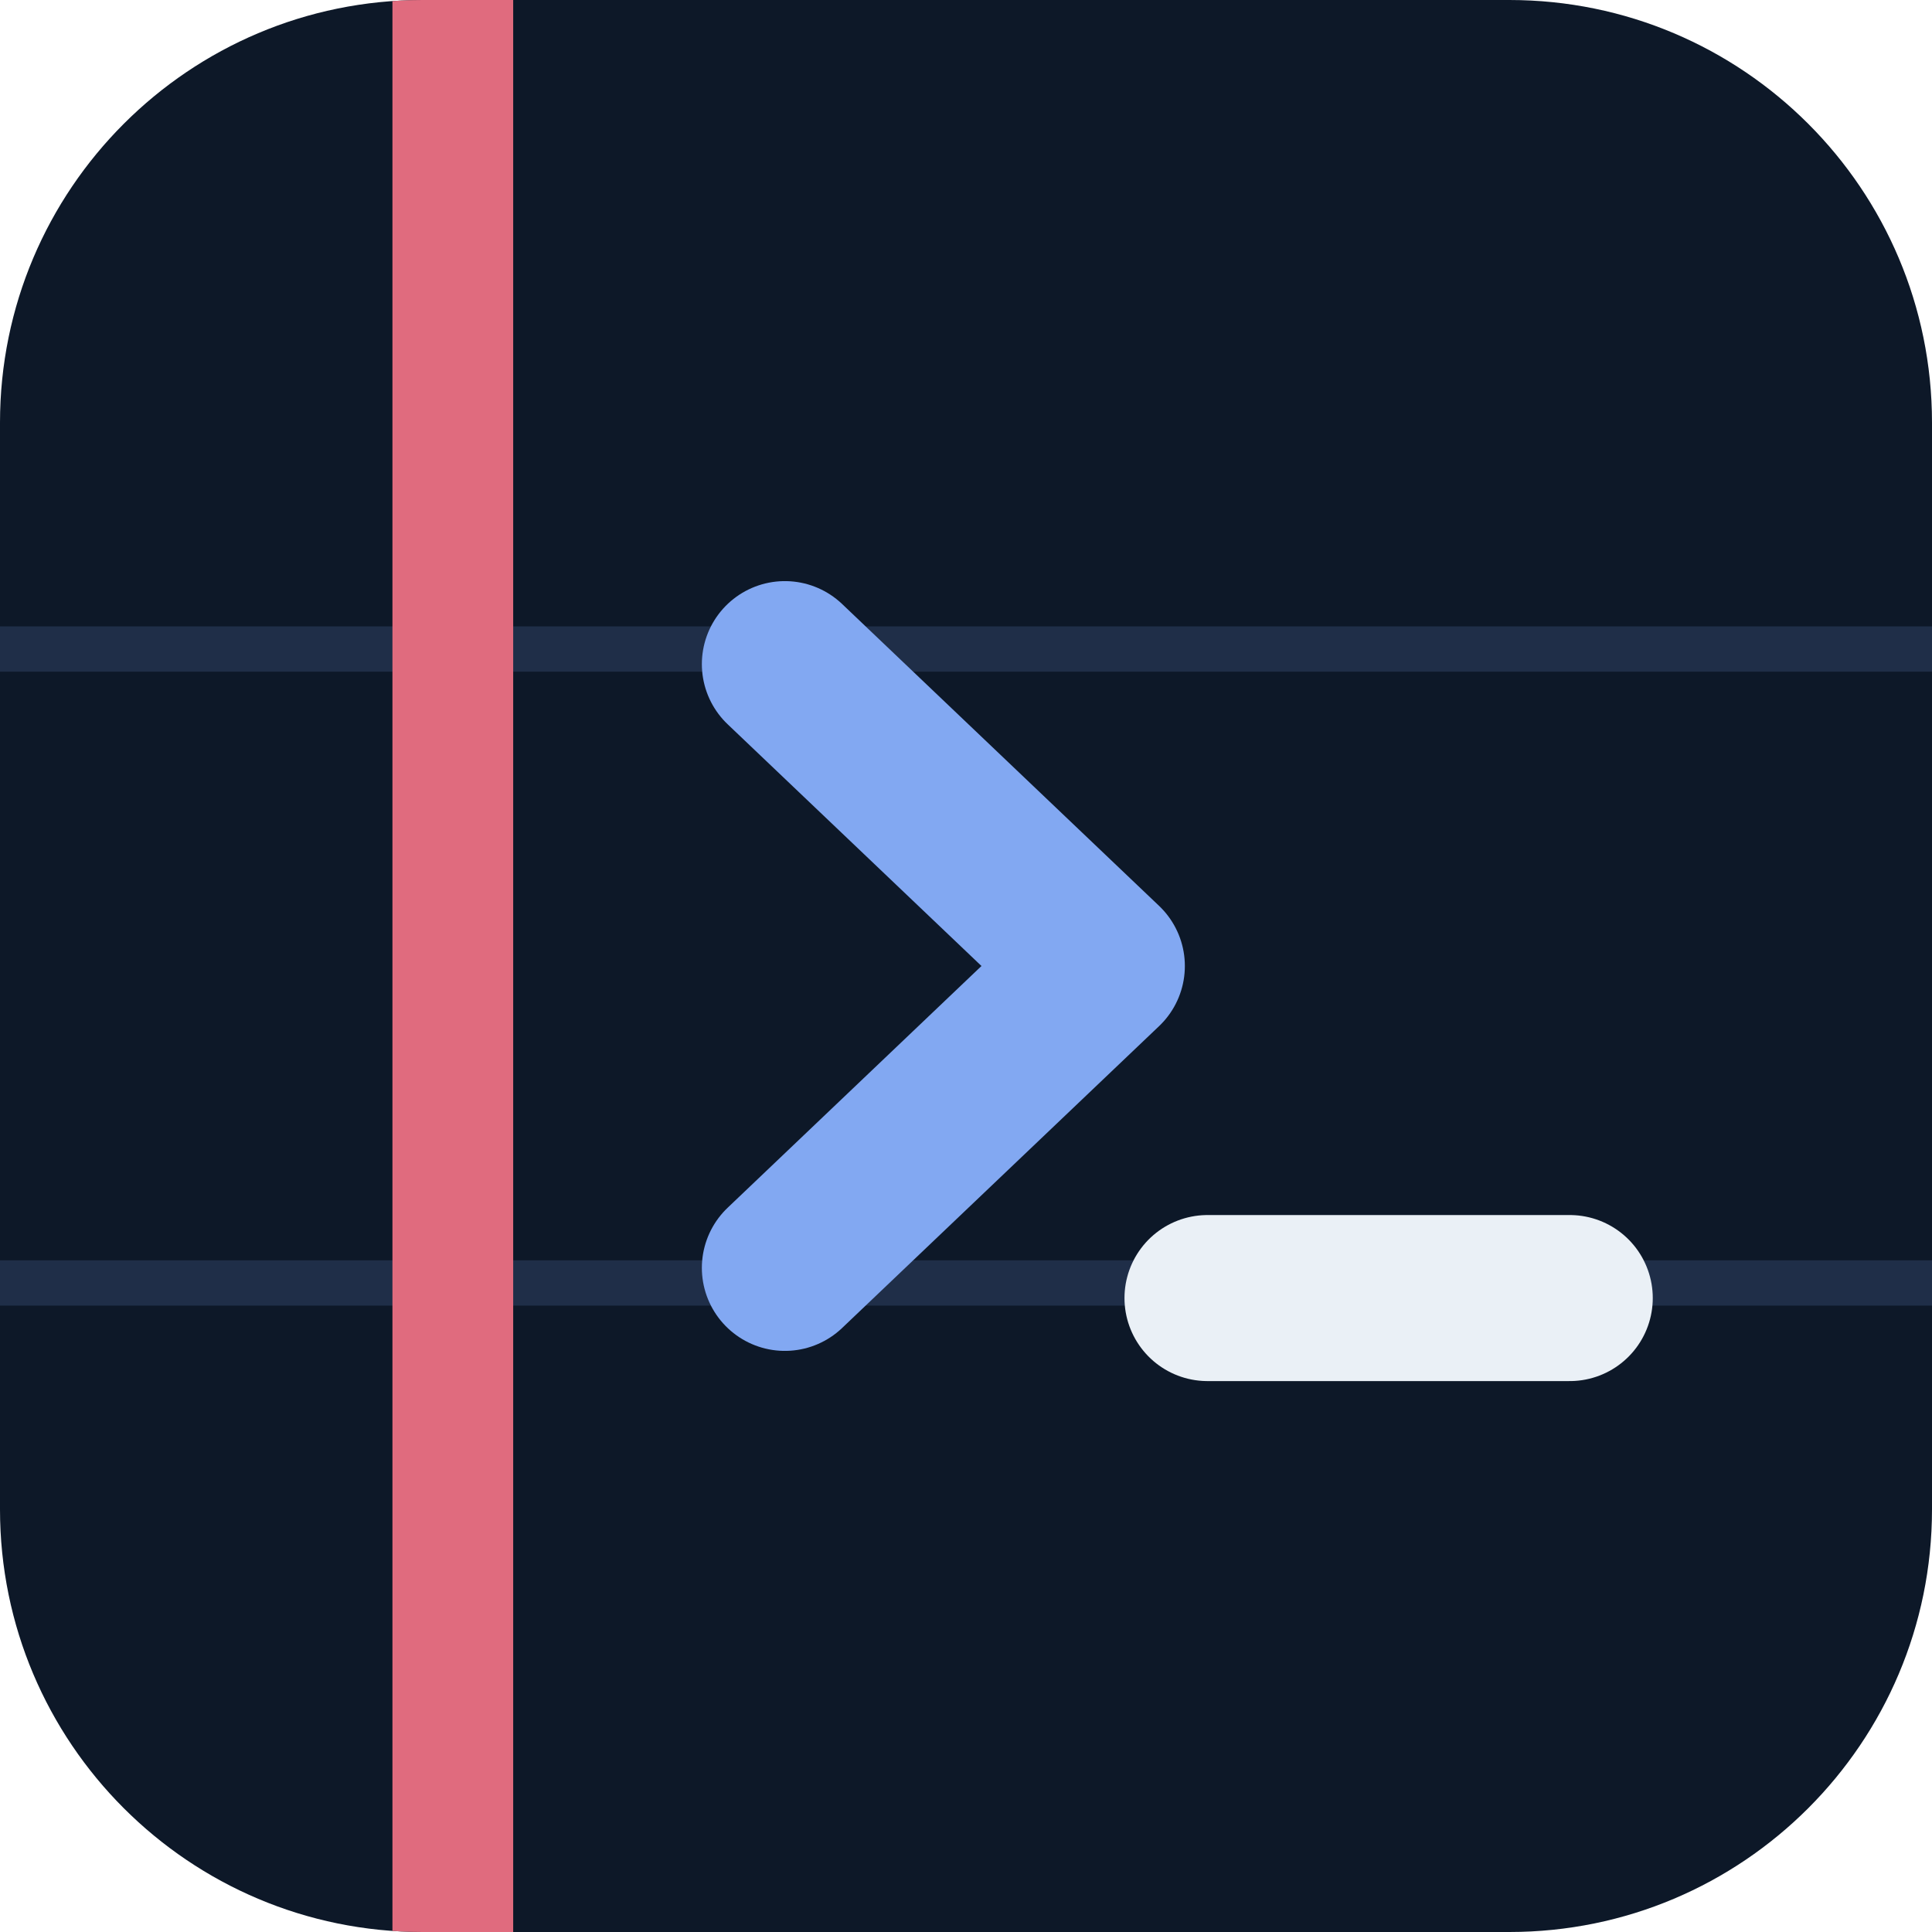
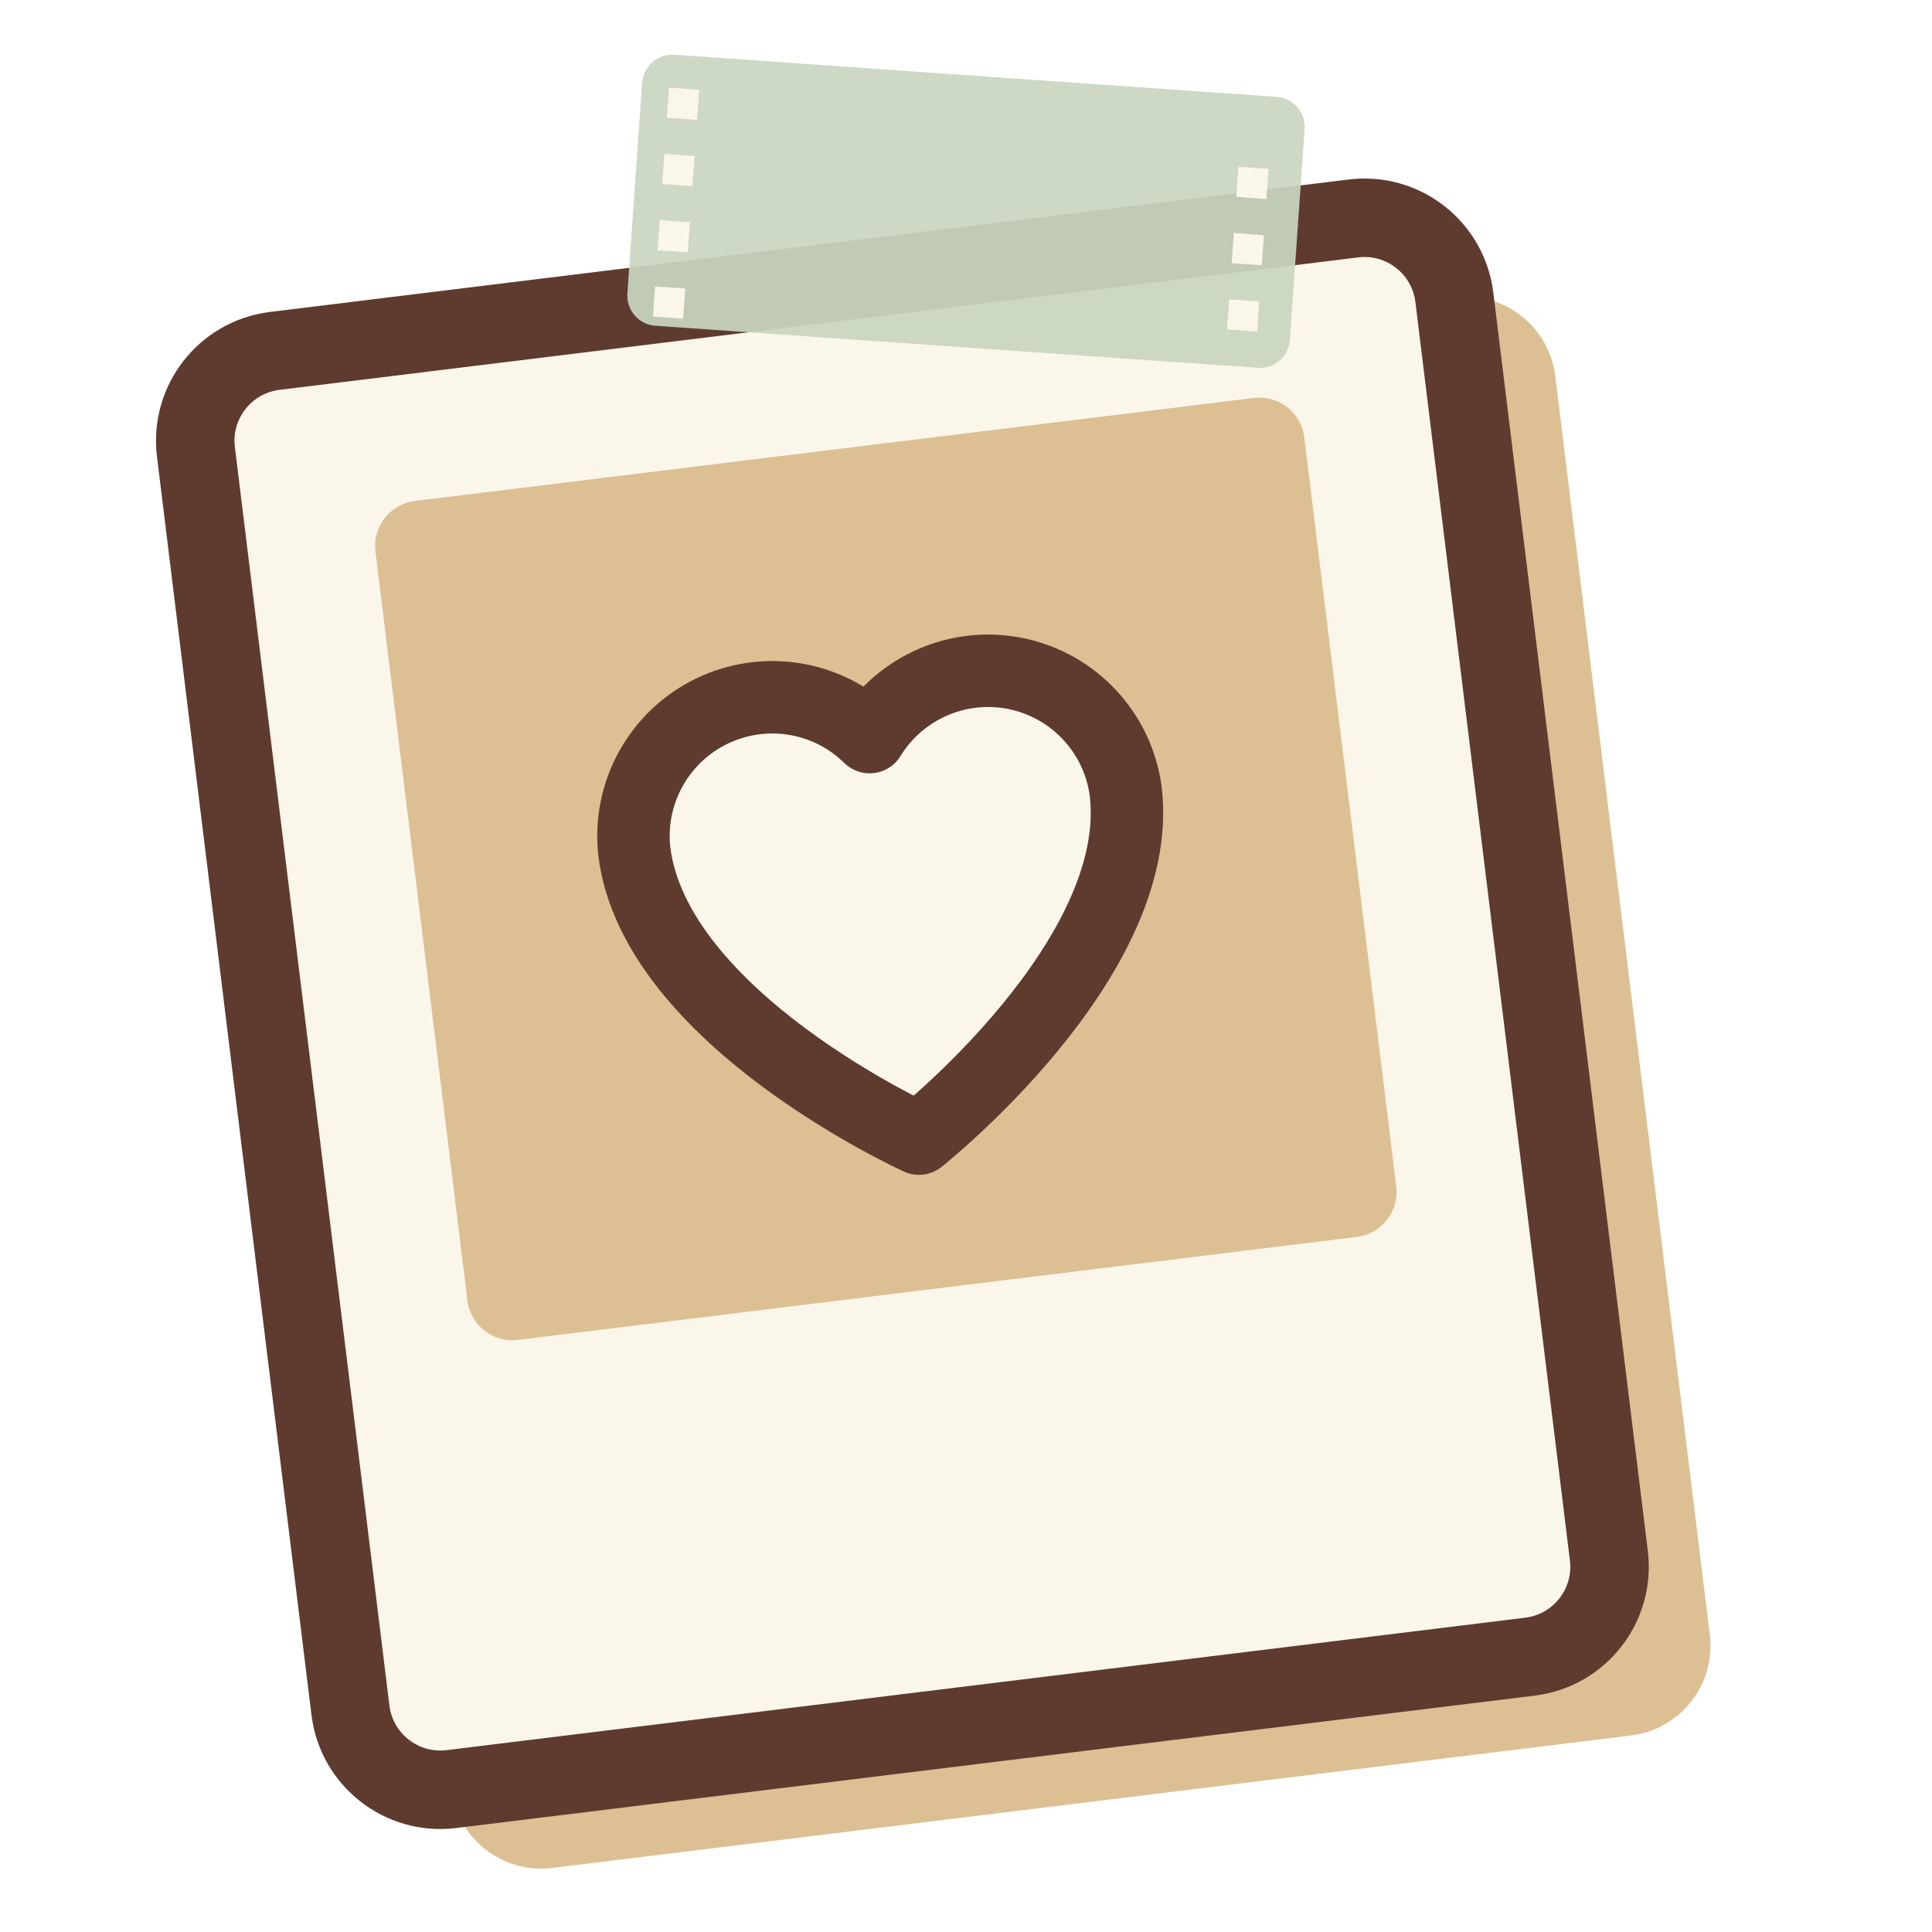
<svg xmlns="http://www.w3.org/2000/svg" viewBox="0 0 64 64">
-   <defs>
-     <clipPath id="c">
-       <rect width="64" height="64" rx="14" />
-     </clipPath>
-   </defs>
-   <g clip-path="url(#c)">
-     <rect width="64" height="64" fill="#0D1828" />
-     <path d="M0 21.5h64M0 42.5h64" stroke="#82A8F2" stroke-opacity=".16" stroke-width="1.5" />
-     <rect x="13" y="0" width="4" height="64" fill="#E06B7E" />
-     <path d="M26 22l10.5 10L26 42" fill="none" stroke="#82A8F2" stroke-width="5.5" stroke-linecap="round" stroke-linejoin="round" />
-     <path d="M40 43h12" stroke="#EAF0F6" stroke-width="5.5" stroke-linecap="round" />
+   <g transform="rotate(-7 32 34)">
+     <rect x="12" y="12" width="42" height="48" rx="3" fill="#DDBF94" />
+     <rect x="9" y="9" width="42" height="48" rx="3" fill="#FBF6EA" stroke="#5E3B2E" stroke-width="2.6" />
+     <rect x="14.5" y="14.5" width="31" height="28" rx="1.5" fill="#DDBF94" />
+     <path d="M30 37.5s-8.2-5-8.2-10.6a4.6 4.6 0 0 1 8.2-2.8 4.6 4.6 0 0 1 8.2 2.8c0 5.6-8.2 10.6-8.2 10.6z" fill="#FBF6EA" stroke="#5E3B2E" stroke-width="2.4" stroke-linejoin="round" />
  </g>
+   <rect x="21" y="2.5" width="22" height="9" rx="1" fill="#C9D6BF" fill-opacity=".92" transform="rotate(4 32 7)" />
+   <path d="M22.4 3.6v8.6M41.4 4.9v8.6" stroke="#FBF6EA" stroke-width="1" stroke-dasharray="1 1.2" transform="rotate(4 32 7)" />
</svg>
